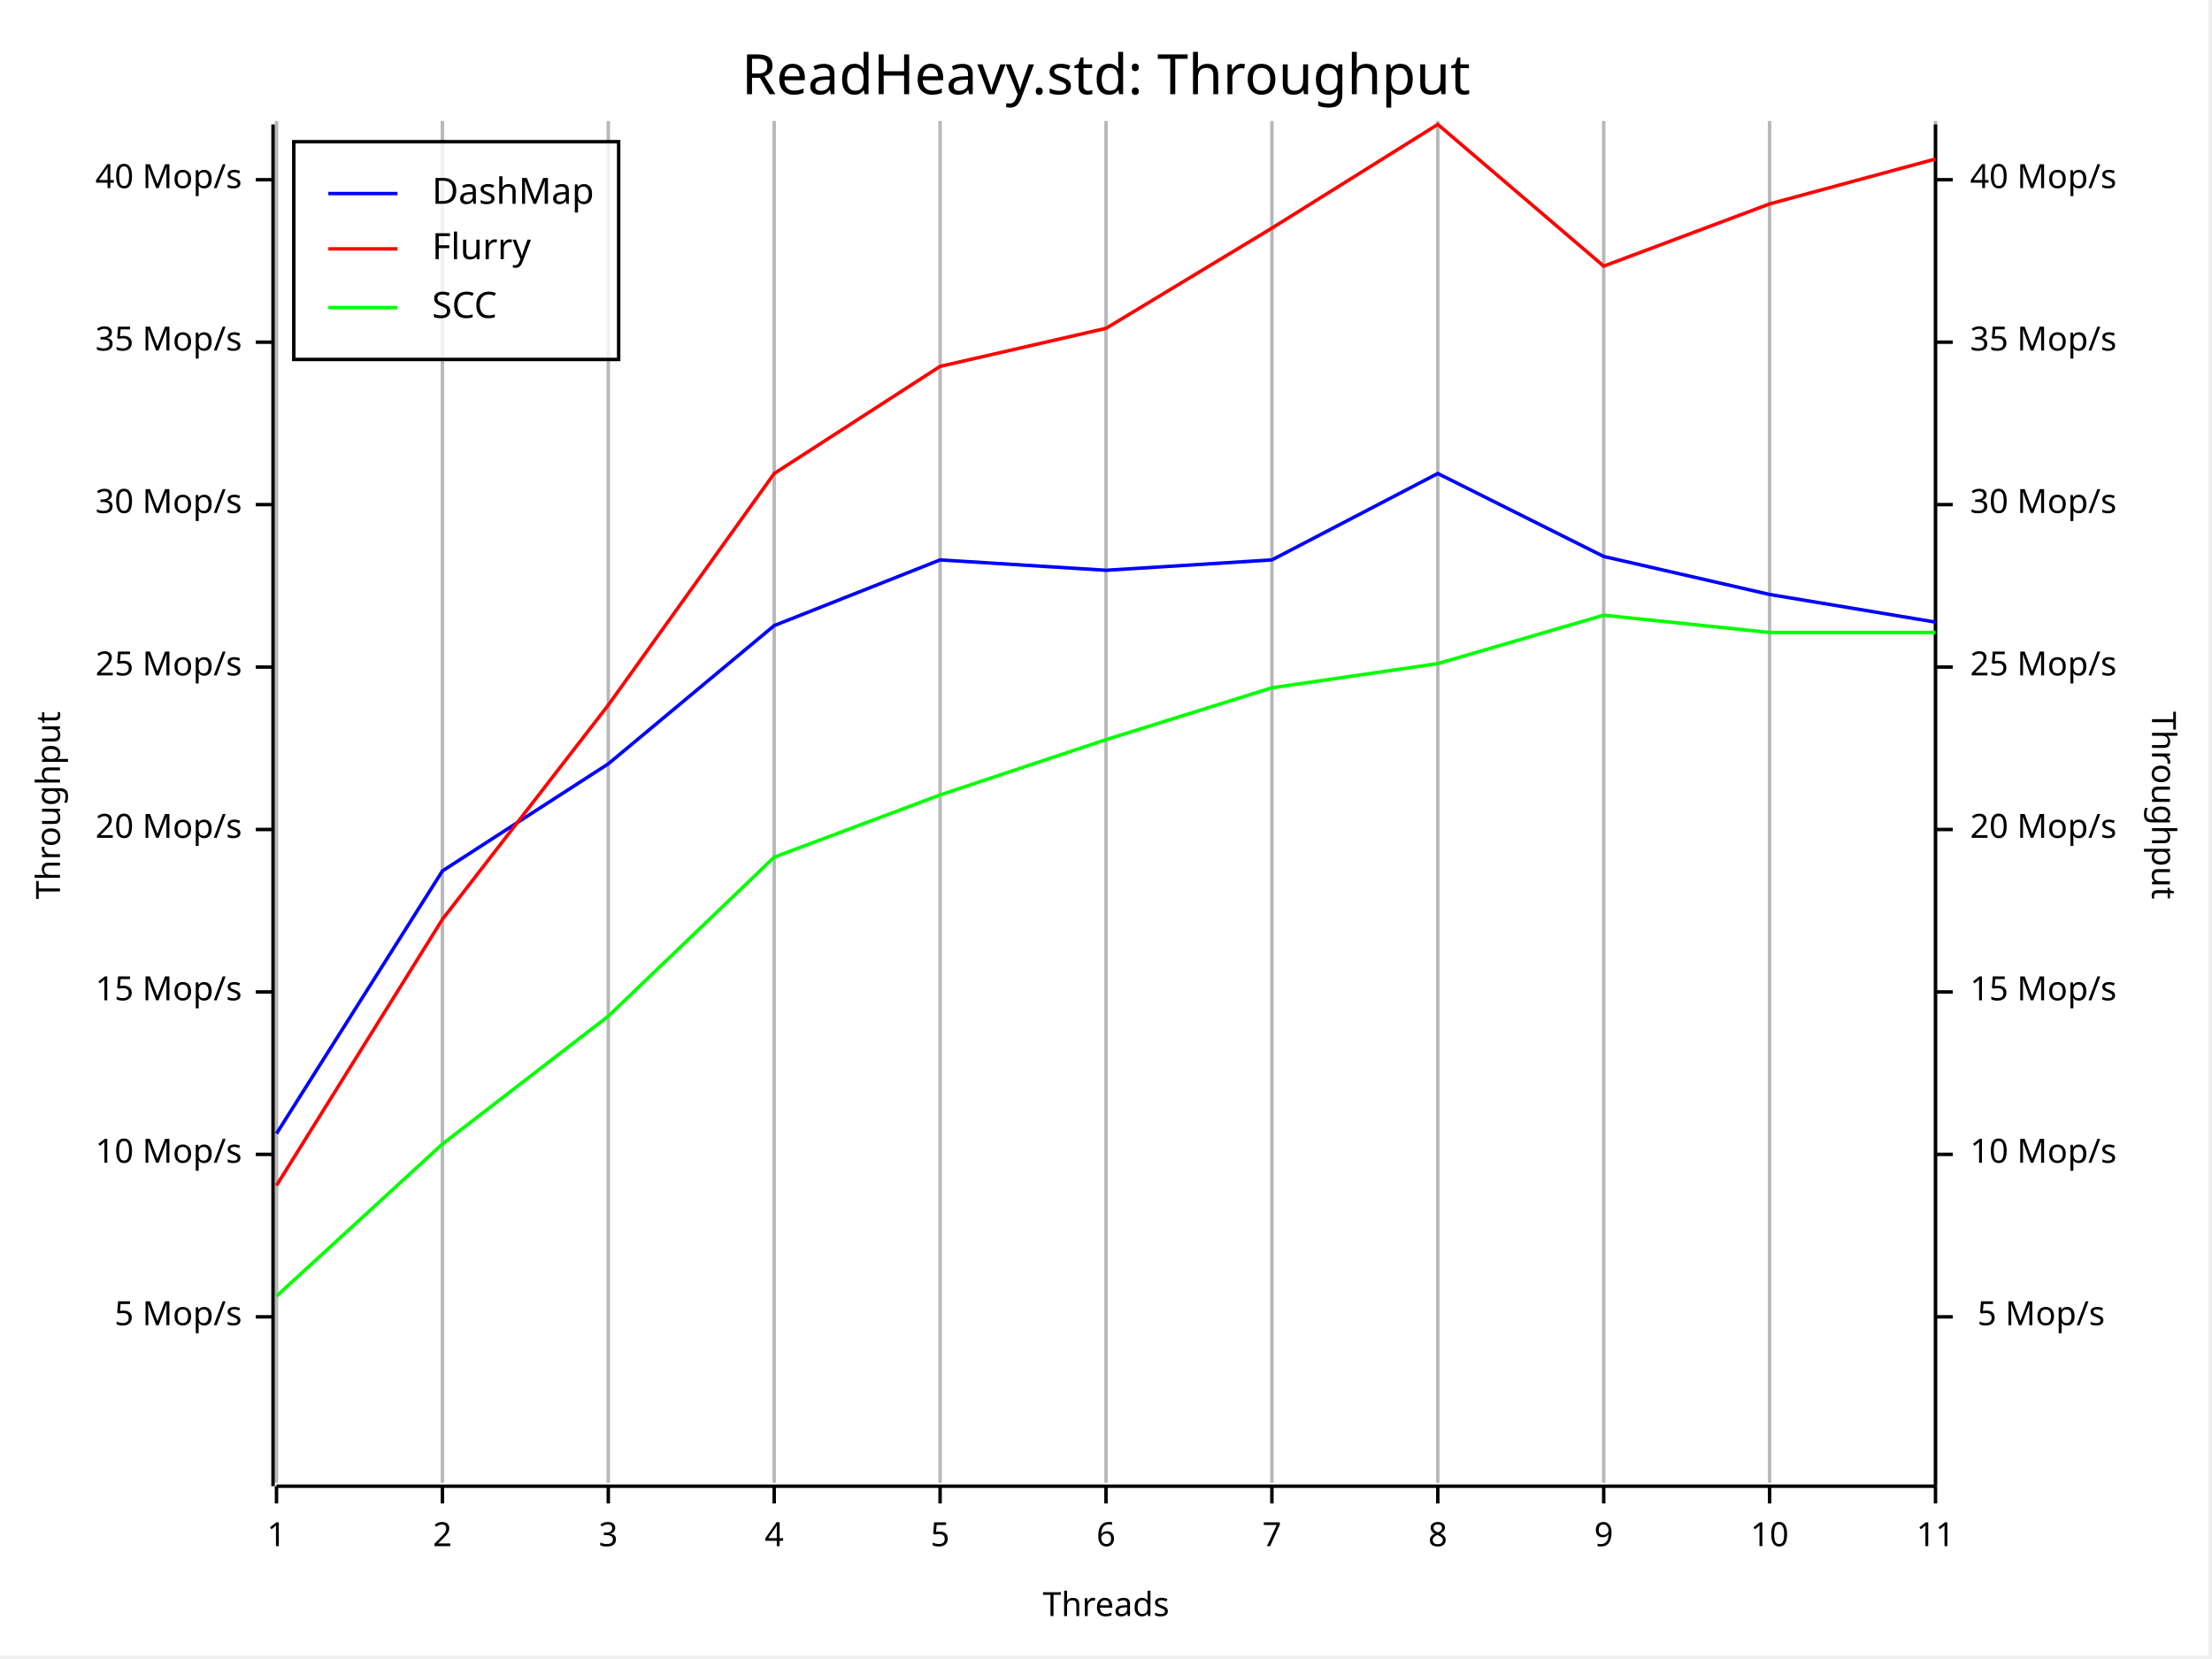
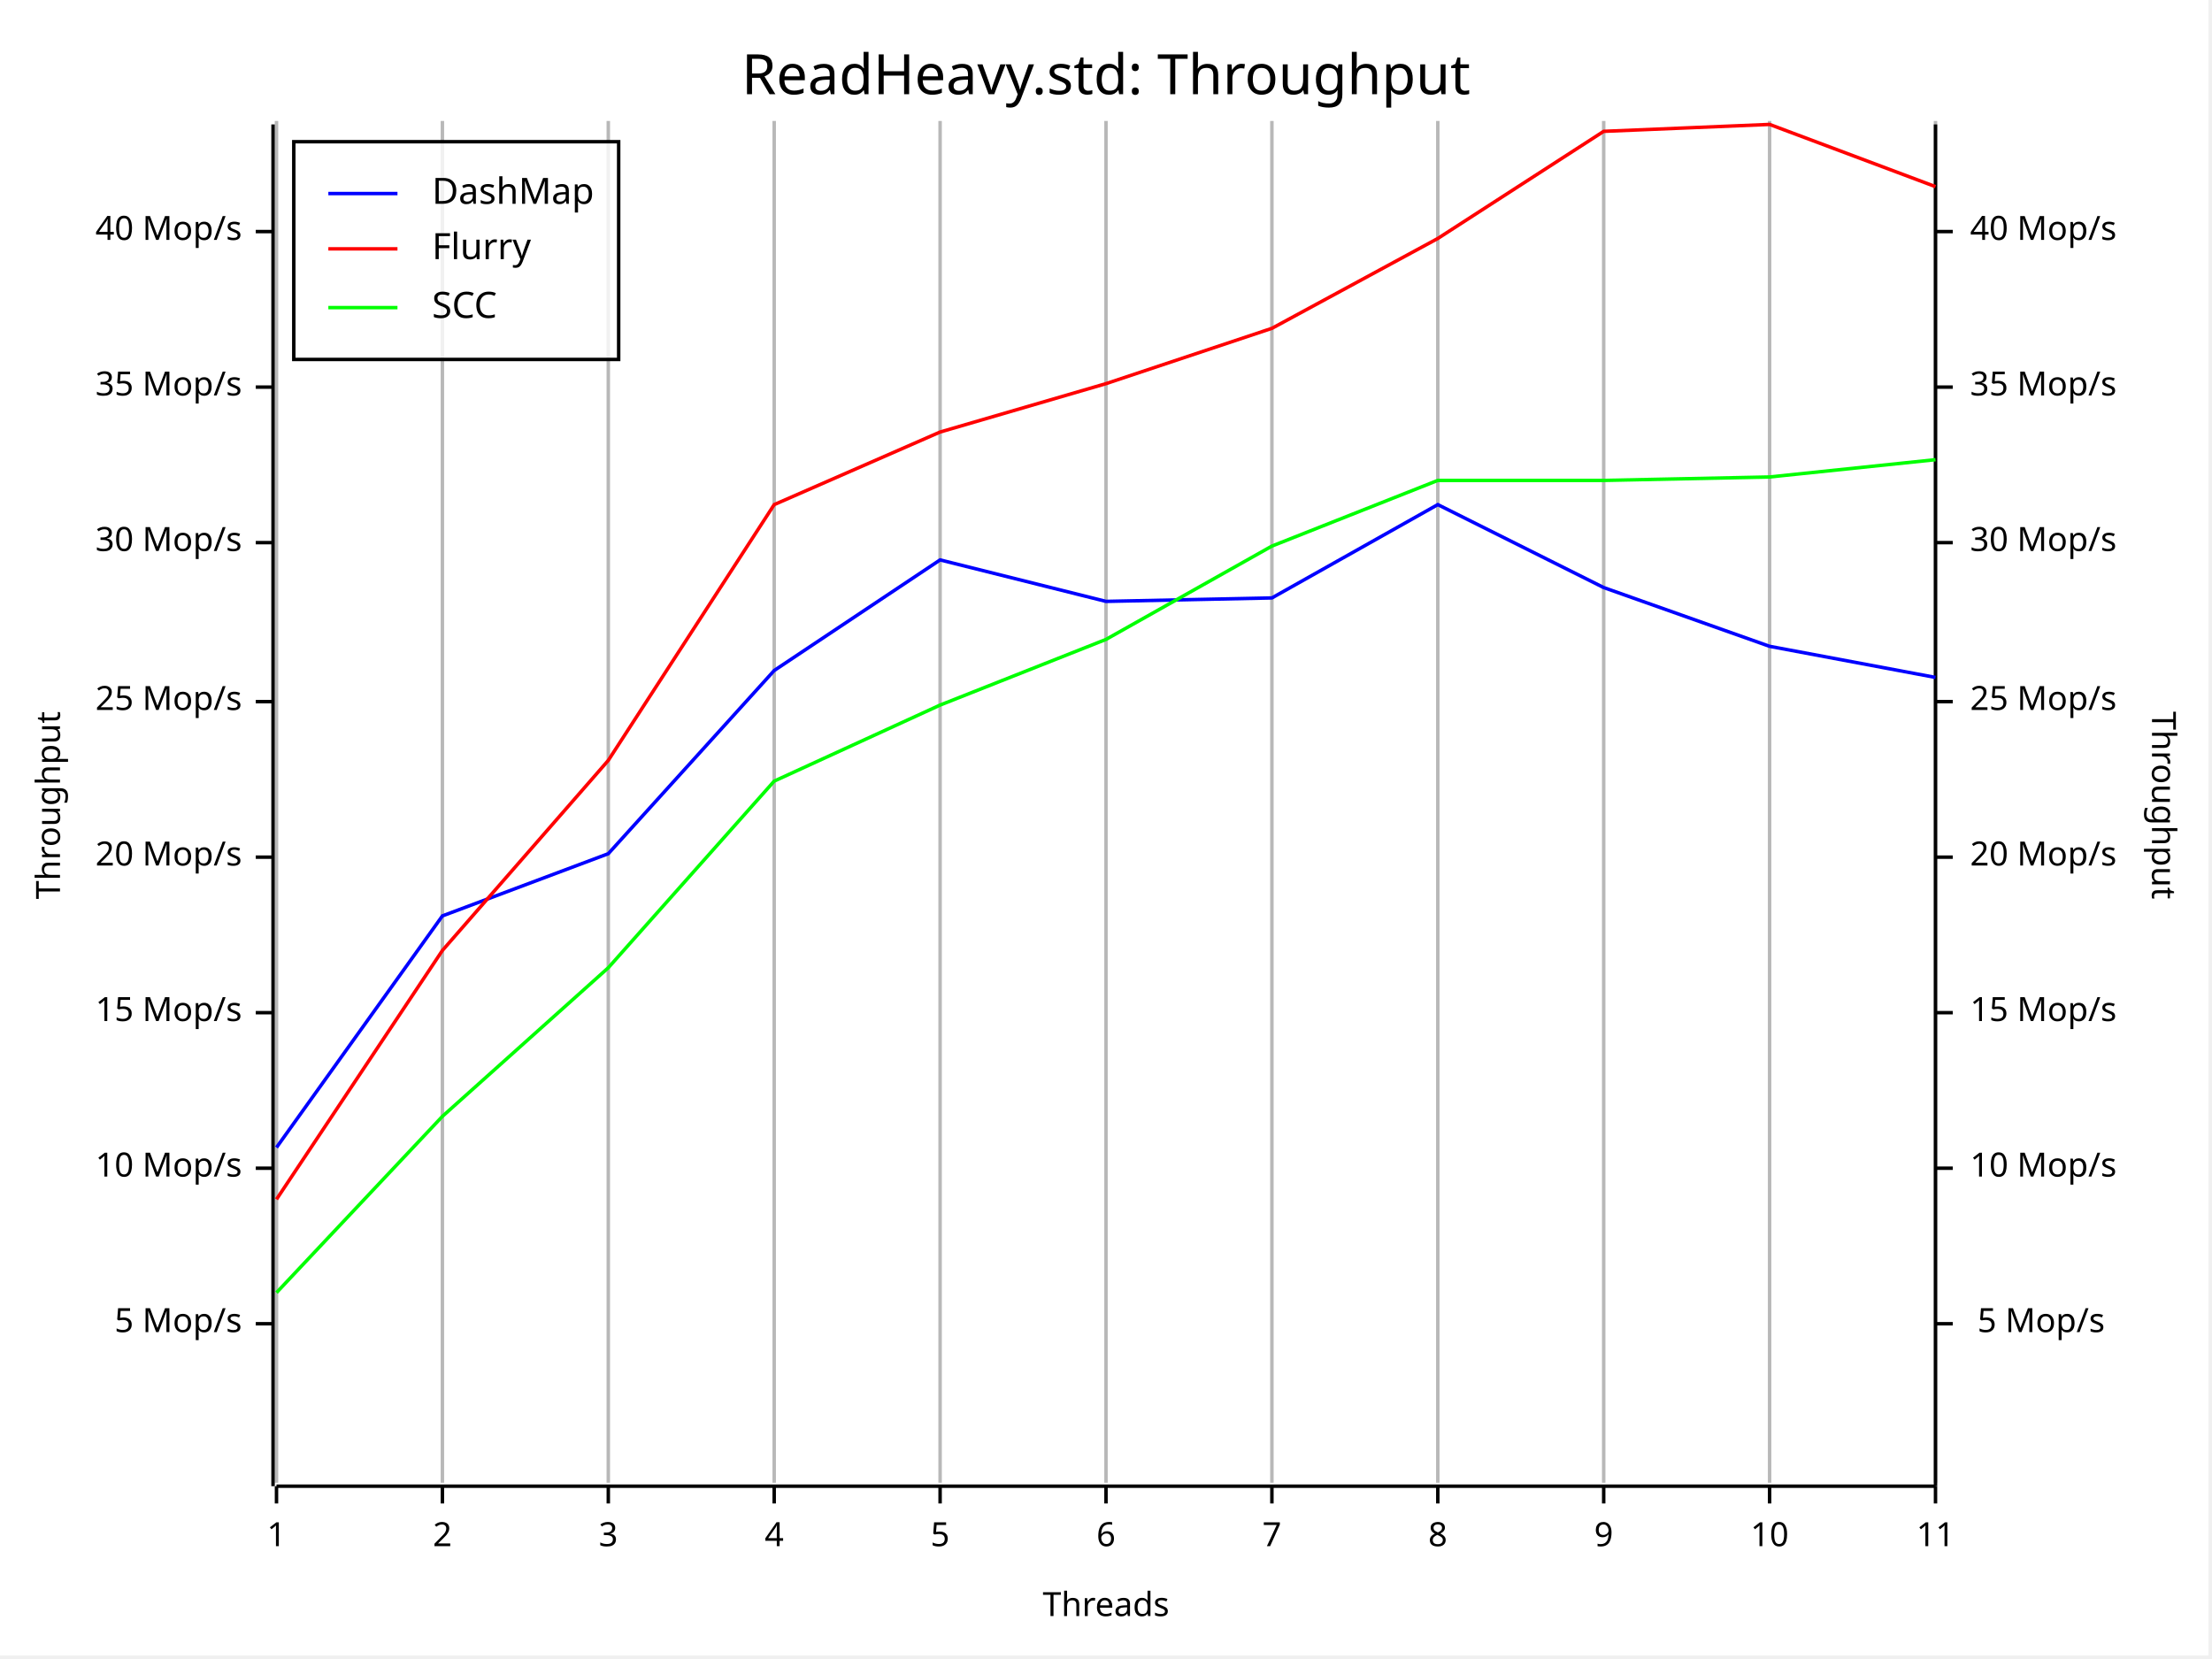
<svg xmlns="http://www.w3.org/2000/svg" width="640" height="480" viewBox="0 0 640 480">
  <rect x="0" y="0" width="639" height="479" opacity="1" fill="#FFFFFF" stroke="none" />
  <text x="320" y="15" dy="0.76em" text-anchor="middle" font-family="Fira Code" font-size="16.129" opacity="1" fill="#000000">
ReadHeavy.std: Throughput
</text>
  <line opacity="0.1" stroke="#000000" stroke-width="1" x1="80" y1="429" x2="80" y2="35" />
  <line opacity="0.1" stroke="#000000" stroke-width="1" x1="128" y1="429" x2="128" y2="35" />
  <line opacity="0.1" stroke="#000000" stroke-width="1" x1="176" y1="429" x2="176" y2="35" />
  <line opacity="0.1" stroke="#000000" stroke-width="1" x1="224" y1="429" x2="224" y2="35" />
  <line opacity="0.1" stroke="#000000" stroke-width="1" x1="272" y1="429" x2="272" y2="35" />
  <line opacity="0.1" stroke="#000000" stroke-width="1" x1="320" y1="429" x2="320" y2="35" />
  <line opacity="0.1" stroke="#000000" stroke-width="1" x1="368" y1="429" x2="368" y2="35" />
  <line opacity="0.1" stroke="#000000" stroke-width="1" x1="416" y1="429" x2="416" y2="35" />
  <line opacity="0.1" stroke="#000000" stroke-width="1" x1="464" y1="429" x2="464" y2="35" />
  <line opacity="0.1" stroke="#000000" stroke-width="1" x1="512" y1="429" x2="512" y2="35" />
  <line opacity="0.1" stroke="#000000" stroke-width="1" x1="560" y1="429" x2="560" y2="35" />
  <text x="10" y="233" dy="0.76em" text-anchor="middle" font-family="sans-serif" font-size="9.677" opacity="1" fill="#000000" transform="rotate(270, 10, 233)">
Throughput
</text>
  <text x="320" y="470" dy="-0.5ex" text-anchor="middle" font-family="sans-serif" font-size="9.677" opacity="1" fill="#000000">
Threads
</text>
  <text x="630" y="233" dy="0.76em" text-anchor="middle" font-family="sans-serif" font-size="9.677" opacity="1" fill="#000000" transform="rotate(90, 630, 233)">
Throughput
</text>
  <line opacity="0.2" stroke="#000000" stroke-width="1" x1="80" y1="429" x2="80" y2="35" />
  <line opacity="0.2" stroke="#000000" stroke-width="1" x1="128" y1="429" x2="128" y2="35" />
  <line opacity="0.2" stroke="#000000" stroke-width="1" x1="176" y1="429" x2="176" y2="35" />
  <line opacity="0.2" stroke="#000000" stroke-width="1" x1="224" y1="429" x2="224" y2="35" />
  <line opacity="0.2" stroke="#000000" stroke-width="1" x1="272" y1="429" x2="272" y2="35" />
  <line opacity="0.2" stroke="#000000" stroke-width="1" x1="320" y1="429" x2="320" y2="35" />
  <line opacity="0.2" stroke="#000000" stroke-width="1" x1="368" y1="429" x2="368" y2="35" />
  <line opacity="0.2" stroke="#000000" stroke-width="1" x1="416" y1="429" x2="416" y2="35" />
  <line opacity="0.2" stroke="#000000" stroke-width="1" x1="464" y1="429" x2="464" y2="35" />
  <line opacity="0.2" stroke="#000000" stroke-width="1" x1="512" y1="429" x2="512" y2="35" />
  <line opacity="0.2" stroke="#000000" stroke-width="1" x1="560" y1="429" x2="560" y2="35" />
  <polyline fill="none" opacity="1" stroke="#000000" stroke-width="1" points="79,36 79,430 " />
-   <text x="70" y="381" dy="0.5ex" text-anchor="end" font-family="sans-serif" font-size="9.677" opacity="1" fill="#000000">
+   <text x="70" y="383" dy="0.5ex" text-anchor="end" font-family="sans-serif" font-size="9.677" opacity="1" fill="#000000">
5 Mop/s
</text>
-   <polyline fill="none" opacity="1" stroke="#000000" stroke-width="1" points="74,381 79,381 " />
-   <text x="70" y="334" dy="0.5ex" text-anchor="end" font-family="sans-serif" font-size="9.677" opacity="1" fill="#000000">
+   <polyline fill="none" opacity="1" stroke="#000000" stroke-width="1" points="74,383 79,383 " />
+   <text x="70" y="338" dy="0.5ex" text-anchor="end" font-family="sans-serif" font-size="9.677" opacity="1" fill="#000000">
10 Mop/s
</text>
-   <polyline fill="none" opacity="1" stroke="#000000" stroke-width="1" points="74,334 79,334 " />
-   <text x="70" y="287" dy="0.5ex" text-anchor="end" font-family="sans-serif" font-size="9.677" opacity="1" fill="#000000">
+   <polyline fill="none" opacity="1" stroke="#000000" stroke-width="1" points="74,338 79,338 " />
+   <text x="70" y="293" dy="0.5ex" text-anchor="end" font-family="sans-serif" font-size="9.677" opacity="1" fill="#000000">
15 Mop/s
</text>
-   <polyline fill="none" opacity="1" stroke="#000000" stroke-width="1" points="74,287 79,287 " />
-   <text x="70" y="240" dy="0.5ex" text-anchor="end" font-family="sans-serif" font-size="9.677" opacity="1" fill="#000000">
+   <polyline fill="none" opacity="1" stroke="#000000" stroke-width="1" points="74,293 79,293 " />
+   <text x="70" y="248" dy="0.5ex" text-anchor="end" font-family="sans-serif" font-size="9.677" opacity="1" fill="#000000">
20 Mop/s
</text>
-   <polyline fill="none" opacity="1" stroke="#000000" stroke-width="1" points="74,240 79,240 " />
-   <text x="70" y="193" dy="0.5ex" text-anchor="end" font-family="sans-serif" font-size="9.677" opacity="1" fill="#000000">
+   <polyline fill="none" opacity="1" stroke="#000000" stroke-width="1" points="74,248 79,248 " />
+   <text x="70" y="203" dy="0.5ex" text-anchor="end" font-family="sans-serif" font-size="9.677" opacity="1" fill="#000000">
25 Mop/s
</text>
-   <polyline fill="none" opacity="1" stroke="#000000" stroke-width="1" points="74,193 79,193 " />
-   <text x="70" y="146" dy="0.5ex" text-anchor="end" font-family="sans-serif" font-size="9.677" opacity="1" fill="#000000">
+   <polyline fill="none" opacity="1" stroke="#000000" stroke-width="1" points="74,203 79,203 " />
+   <text x="70" y="157" dy="0.5ex" text-anchor="end" font-family="sans-serif" font-size="9.677" opacity="1" fill="#000000">
30 Mop/s
</text>
-   <polyline fill="none" opacity="1" stroke="#000000" stroke-width="1" points="74,146 79,146 " />
-   <text x="70" y="99" dy="0.5ex" text-anchor="end" font-family="sans-serif" font-size="9.677" opacity="1" fill="#000000">
+   <polyline fill="none" opacity="1" stroke="#000000" stroke-width="1" points="74,157 79,157 " />
+   <text x="70" y="112" dy="0.5ex" text-anchor="end" font-family="sans-serif" font-size="9.677" opacity="1" fill="#000000">
35 Mop/s
</text>
-   <polyline fill="none" opacity="1" stroke="#000000" stroke-width="1" points="74,99 79,99 " />
-   <text x="70" y="52" dy="0.5ex" text-anchor="end" font-family="sans-serif" font-size="9.677" opacity="1" fill="#000000">
+   <polyline fill="none" opacity="1" stroke="#000000" stroke-width="1" points="74,112 79,112 " />
+   <text x="70" y="67" dy="0.5ex" text-anchor="end" font-family="sans-serif" font-size="9.677" opacity="1" fill="#000000">
40 Mop/s
</text>
-   <polyline fill="none" opacity="1" stroke="#000000" stroke-width="1" points="74,52 79,52 " />
+   <polyline fill="none" opacity="1" stroke="#000000" stroke-width="1" points="74,67 79,67 " />
  <polyline fill="none" opacity="1" stroke="#000000" stroke-width="1" points="80,430 560,430 " />
  <text x="80" y="440" dy="0.76em" text-anchor="middle" font-family="sans-serif" font-size="9.677" opacity="1" fill="#000000">
1
</text>
  <polyline fill="none" opacity="1" stroke="#000000" stroke-width="1" points="80,430 80,435 " />
  <text x="128" y="440" dy="0.76em" text-anchor="middle" font-family="sans-serif" font-size="9.677" opacity="1" fill="#000000">
2
</text>
  <polyline fill="none" opacity="1" stroke="#000000" stroke-width="1" points="128,430 128,435 " />
  <text x="176" y="440" dy="0.76em" text-anchor="middle" font-family="sans-serif" font-size="9.677" opacity="1" fill="#000000">
3
</text>
  <polyline fill="none" opacity="1" stroke="#000000" stroke-width="1" points="176,430 176,435 " />
  <text x="224" y="440" dy="0.76em" text-anchor="middle" font-family="sans-serif" font-size="9.677" opacity="1" fill="#000000">
4
</text>
  <polyline fill="none" opacity="1" stroke="#000000" stroke-width="1" points="224,430 224,435 " />
  <text x="272" y="440" dy="0.76em" text-anchor="middle" font-family="sans-serif" font-size="9.677" opacity="1" fill="#000000">
5
</text>
  <polyline fill="none" opacity="1" stroke="#000000" stroke-width="1" points="272,430 272,435 " />
  <text x="320" y="440" dy="0.76em" text-anchor="middle" font-family="sans-serif" font-size="9.677" opacity="1" fill="#000000">
6
</text>
  <polyline fill="none" opacity="1" stroke="#000000" stroke-width="1" points="320,430 320,435 " />
  <text x="368" y="440" dy="0.76em" text-anchor="middle" font-family="sans-serif" font-size="9.677" opacity="1" fill="#000000">
7
</text>
  <polyline fill="none" opacity="1" stroke="#000000" stroke-width="1" points="368,430 368,435 " />
  <text x="416" y="440" dy="0.76em" text-anchor="middle" font-family="sans-serif" font-size="9.677" opacity="1" fill="#000000">
8
</text>
  <polyline fill="none" opacity="1" stroke="#000000" stroke-width="1" points="416,430 416,435 " />
  <text x="464" y="440" dy="0.76em" text-anchor="middle" font-family="sans-serif" font-size="9.677" opacity="1" fill="#000000">
9
</text>
  <polyline fill="none" opacity="1" stroke="#000000" stroke-width="1" points="464,430 464,435 " />
  <text x="512" y="440" dy="0.76em" text-anchor="middle" font-family="sans-serif" font-size="9.677" opacity="1" fill="#000000">
10
</text>
  <polyline fill="none" opacity="1" stroke="#000000" stroke-width="1" points="512,430 512,435 " />
  <text x="560" y="440" dy="0.76em" text-anchor="middle" font-family="sans-serif" font-size="9.677" opacity="1" fill="#000000">
11
</text>
  <polyline fill="none" opacity="1" stroke="#000000" stroke-width="1" points="560,430 560,435 " />
  <polyline fill="none" opacity="1" stroke="#000000" stroke-width="1" points="560,36 560,430 " />
-   <text x="609" y="381" dy="0.5ex" text-anchor="end" font-family="sans-serif" font-size="9.677" opacity="1" fill="#000000">
+   <text x="609" y="383" dy="0.5ex" text-anchor="end" font-family="sans-serif" font-size="9.677" opacity="1" fill="#000000">
5 Mop/s
</text>
-   <polyline fill="none" opacity="1" stroke="#000000" stroke-width="1" points="560,381 565,381 " />
-   <text x="570" y="334" dy="0.5ex" text-anchor="start" font-family="sans-serif" font-size="9.677" opacity="1" fill="#000000">
+   <polyline fill="none" opacity="1" stroke="#000000" stroke-width="1" points="560,383 565,383 " />
+   <text x="570" y="338" dy="0.5ex" text-anchor="start" font-family="sans-serif" font-size="9.677" opacity="1" fill="#000000">
10 Mop/s
</text>
-   <polyline fill="none" opacity="1" stroke="#000000" stroke-width="1" points="560,334 565,334 " />
-   <text x="570" y="287" dy="0.5ex" text-anchor="start" font-family="sans-serif" font-size="9.677" opacity="1" fill="#000000">
+   <polyline fill="none" opacity="1" stroke="#000000" stroke-width="1" points="560,338 565,338 " />
+   <text x="570" y="293" dy="0.5ex" text-anchor="start" font-family="sans-serif" font-size="9.677" opacity="1" fill="#000000">
15 Mop/s
</text>
-   <polyline fill="none" opacity="1" stroke="#000000" stroke-width="1" points="560,287 565,287 " />
-   <text x="570" y="240" dy="0.5ex" text-anchor="start" font-family="sans-serif" font-size="9.677" opacity="1" fill="#000000">
+   <polyline fill="none" opacity="1" stroke="#000000" stroke-width="1" points="560,293 565,293 " />
+   <text x="570" y="248" dy="0.5ex" text-anchor="start" font-family="sans-serif" font-size="9.677" opacity="1" fill="#000000">
20 Mop/s
</text>
-   <polyline fill="none" opacity="1" stroke="#000000" stroke-width="1" points="560,240 565,240 " />
-   <text x="570" y="193" dy="0.5ex" text-anchor="start" font-family="sans-serif" font-size="9.677" opacity="1" fill="#000000">
+   <polyline fill="none" opacity="1" stroke="#000000" stroke-width="1" points="560,248 565,248 " />
+   <text x="570" y="203" dy="0.5ex" text-anchor="start" font-family="sans-serif" font-size="9.677" opacity="1" fill="#000000">
25 Mop/s
</text>
-   <polyline fill="none" opacity="1" stroke="#000000" stroke-width="1" points="560,193 565,193 " />
-   <text x="570" y="146" dy="0.5ex" text-anchor="start" font-family="sans-serif" font-size="9.677" opacity="1" fill="#000000">
+   <polyline fill="none" opacity="1" stroke="#000000" stroke-width="1" points="560,203 565,203 " />
+   <text x="570" y="157" dy="0.5ex" text-anchor="start" font-family="sans-serif" font-size="9.677" opacity="1" fill="#000000">
30 Mop/s
</text>
-   <polyline fill="none" opacity="1" stroke="#000000" stroke-width="1" points="560,146 565,146 " />
-   <text x="570" y="99" dy="0.5ex" text-anchor="start" font-family="sans-serif" font-size="9.677" opacity="1" fill="#000000">
+   <polyline fill="none" opacity="1" stroke="#000000" stroke-width="1" points="560,157 565,157 " />
+   <text x="570" y="112" dy="0.5ex" text-anchor="start" font-family="sans-serif" font-size="9.677" opacity="1" fill="#000000">
35 Mop/s
</text>
-   <polyline fill="none" opacity="1" stroke="#000000" stroke-width="1" points="560,99 565,99 " />
-   <text x="570" y="52" dy="0.5ex" text-anchor="start" font-family="sans-serif" font-size="9.677" opacity="1" fill="#000000">
+   <polyline fill="none" opacity="1" stroke="#000000" stroke-width="1" points="560,112 565,112 " />
+   <text x="570" y="67" dy="0.5ex" text-anchor="start" font-family="sans-serif" font-size="9.677" opacity="1" fill="#000000">
40 Mop/s
</text>
-   <polyline fill="none" opacity="1" stroke="#000000" stroke-width="1" points="560,52 565,52 " />
-   <polyline fill="none" opacity="1" stroke="#0000FF" stroke-width="1" points="80,328 128,252 176,221 224,181 272,162 320,165 368,162 416,137 464,161 512,172 560,180 " />
-   <polyline fill="none" opacity="1" stroke="#FF0000" stroke-width="1" points="80,343 128,266 176,204 224,137 272,106 320,95 368,66 416,36 464,77 512,59 560,46 " />
-   <polyline fill="none" opacity="1" stroke="#00FF00" stroke-width="1" points="80,375 128,331 176,294 224,248 272,230 320,214 368,199 416,192 464,178 512,183 560,183 " />
+   <polyline fill="none" opacity="1" stroke="#000000" stroke-width="1" points="560,67 565,67 " />
+   <polyline fill="none" opacity="1" stroke="#0000FF" stroke-width="1" points="80,332 128,265 176,247 224,194 272,162 320,174 368,173 416,146 464,170 512,187 560,196 " />
+   <polyline fill="none" opacity="1" stroke="#FF0000" stroke-width="1" points="80,347 128,275 176,220 224,146 272,125 320,111 368,95 416,69 464,38 512,36 560,54 " />
+   <polyline fill="none" opacity="1" stroke="#00FF00" stroke-width="1" points="80,374 128,323 176,280 224,226 272,204 320,185 368,158 416,139 464,139 512,138 560,133 " />
  <rect x="85" y="41" width="94" height="63" opacity="0.8" fill="#FFFFFF" stroke="none" />
  <rect x="85" y="41" width="94" height="63" opacity="1" fill="none" stroke="#000000" />
  <text x="125" y="51" dy="0.76em" text-anchor="start" font-family="Fira Code" font-size="10.484" opacity="1" fill="#000000">
DashMap
</text>
  <text x="125" y="67" dy="0.76em" text-anchor="start" font-family="Fira Code" font-size="10.484" opacity="1" fill="#000000">
Flurry
</text>
  <text x="125" y="84" dy="0.76em" text-anchor="start" font-family="Fira Code" font-size="10.484" opacity="1" fill="#000000">
SCC
</text>
  <polyline fill="none" opacity="1" stroke="#0000FF" stroke-width="1" points="95,56 115,56 " />
  <polyline fill="none" opacity="1" stroke="#FF0000" stroke-width="1" points="95,72 115,72 " />
  <polyline fill="none" opacity="1" stroke="#00FF00" stroke-width="1" points="95,89 115,89 " />
</svg>
